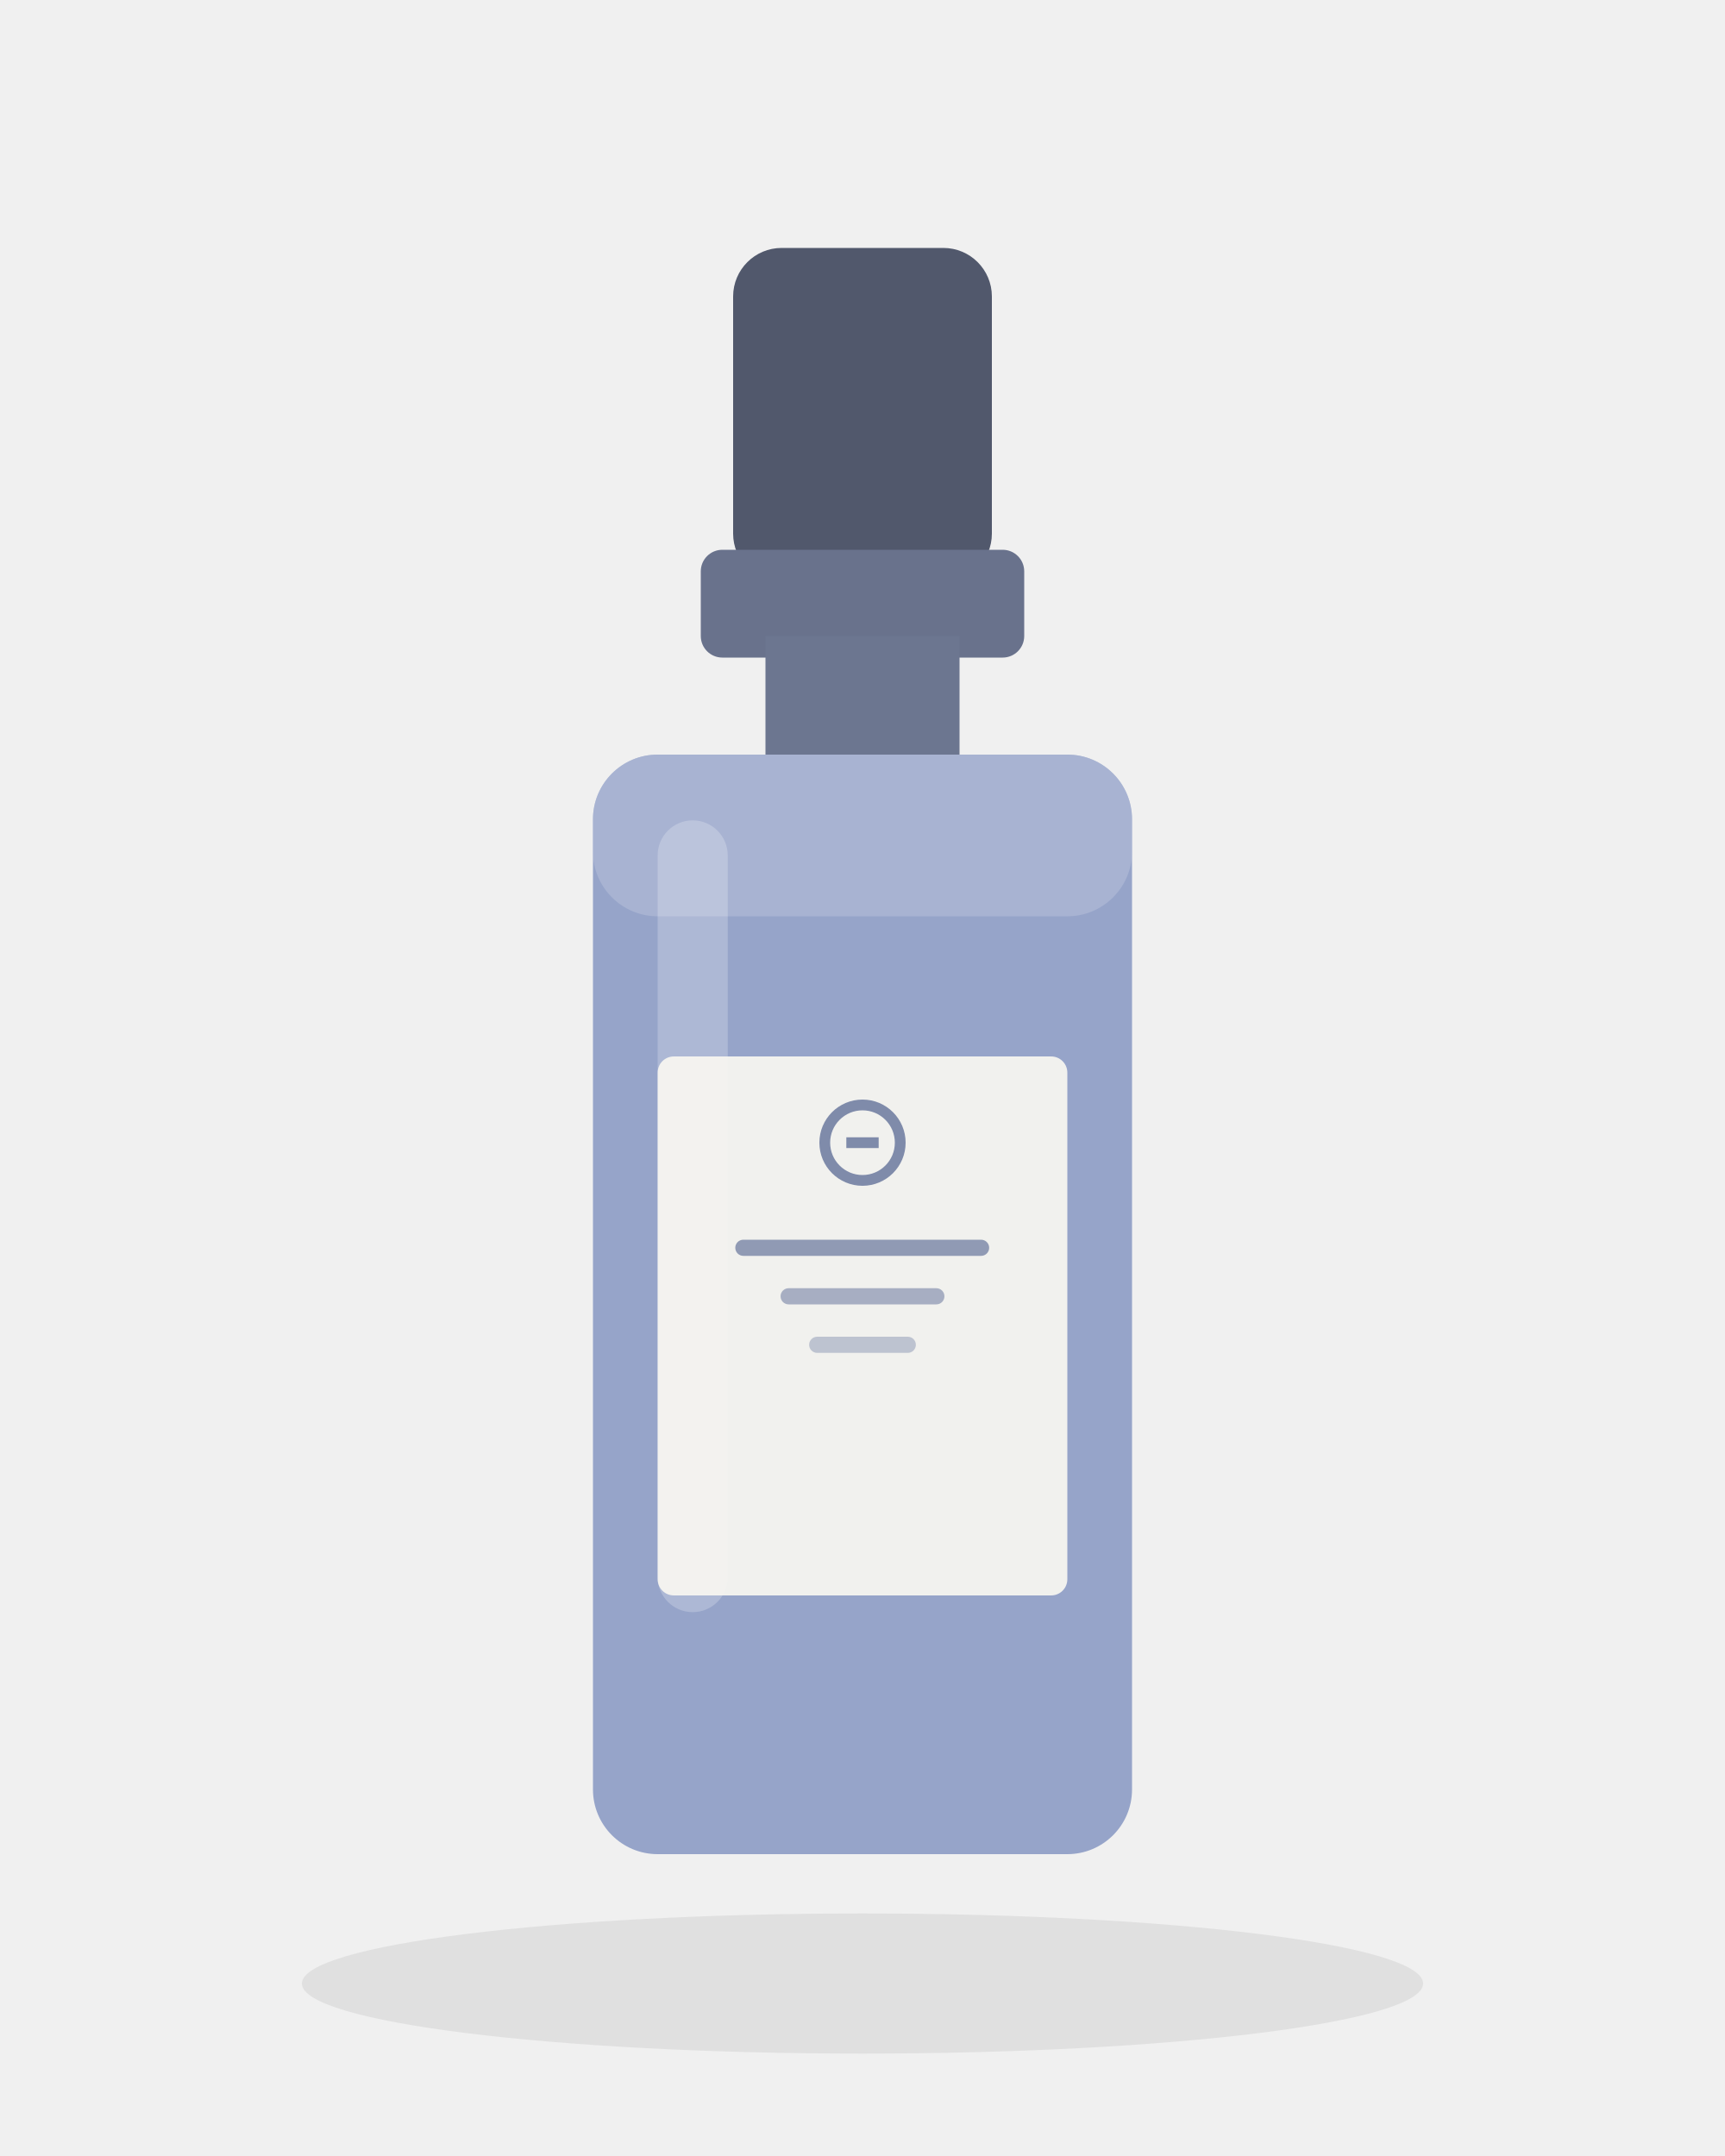
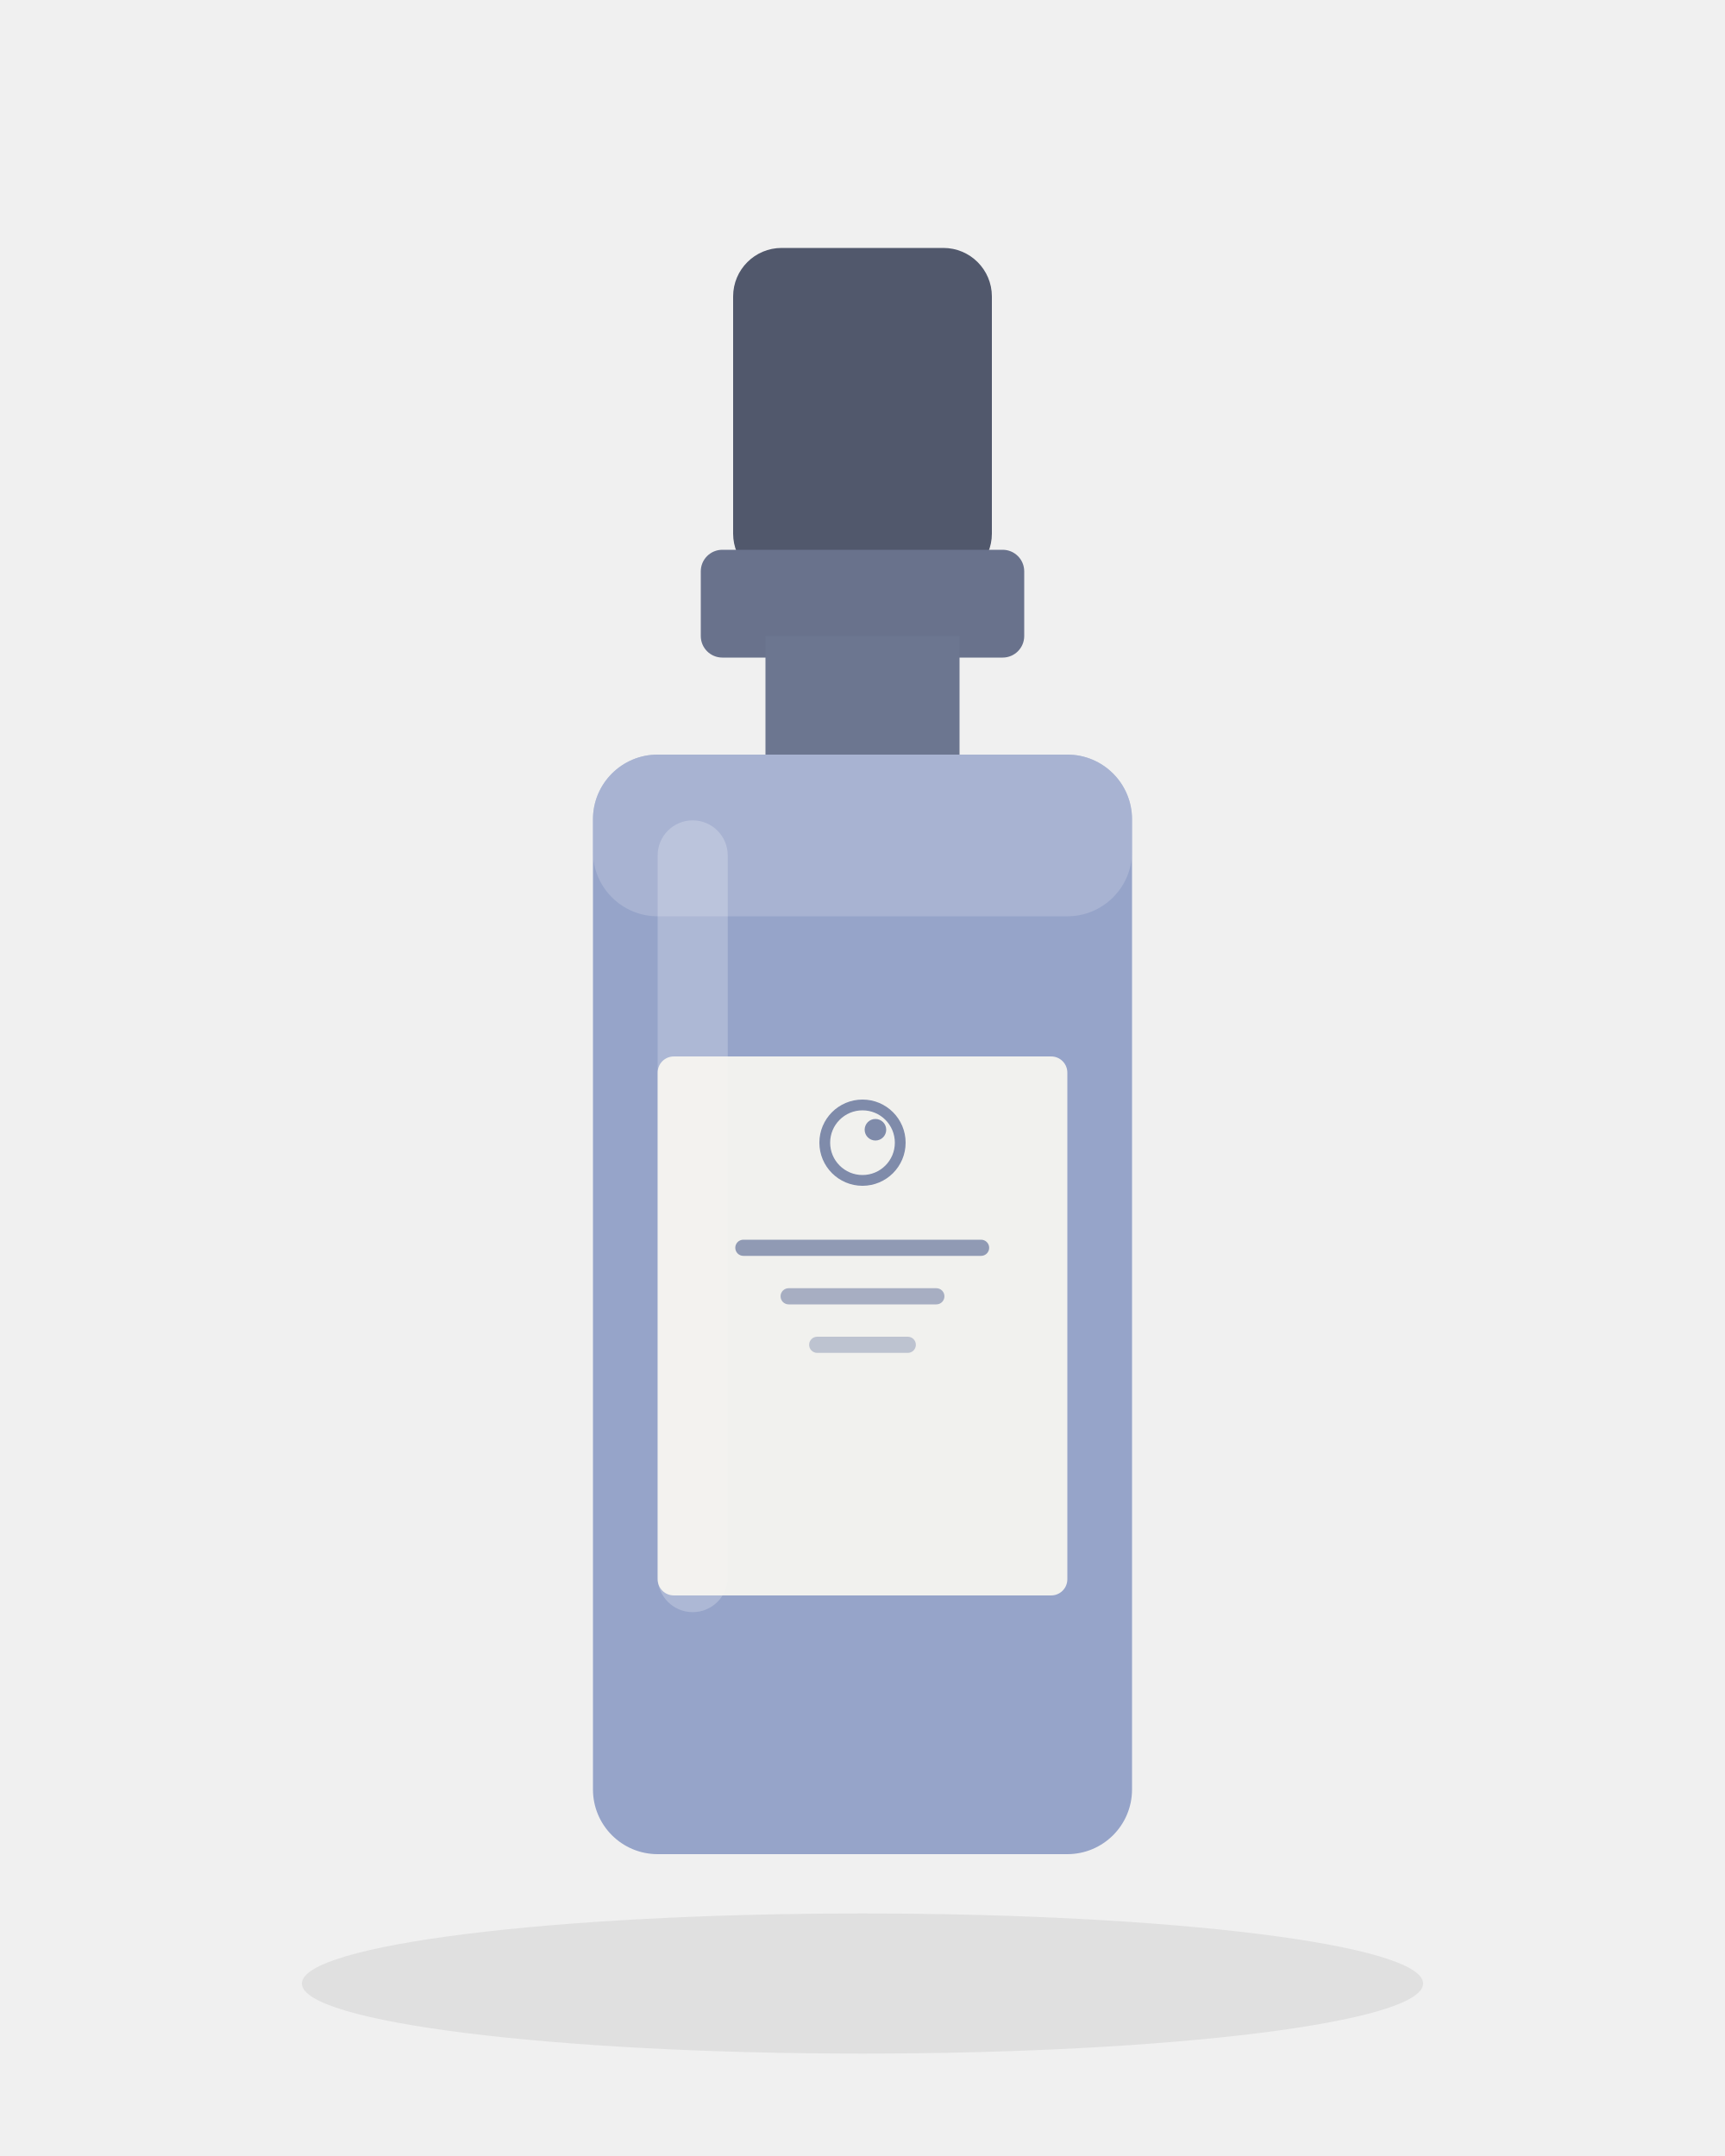
<svg xmlns="http://www.w3.org/2000/svg" viewBox="0 0 320 400" width="320" height="400" role="img" aria-labelledby="t">
  <ellipse cx="160" cy="368" rx="104" ry="13" fill="#000" opacity=".07" />
  <rect x="136" y="46" width="48" height="62" rx="9" fill="#51586c" />
  <rect x="130" y="102" width="60" height="20" rx="4" fill="#69728c" />
  <rect x="142" y="118" width="36" height="26" fill="#6c7690" />
  <rect x="110" y="140" width="100" height="204" rx="12" fill="#96A4C9" />
  <rect x="110" y="140" width="100" height="30" rx="12" fill="#b9c2db" opacity=".5" />
  <rect x="122.0" y="152.2" width="13.0" height="146.9" rx="6.5" fill="#fff" opacity=".22" />
  <rect x="122" y="196" width="76" height="100" rx="3" fill="#F7F6F1" opacity=".93" />
  <circle cx="160" cy="212" r="7" fill="none" stroke="#7f8baa" stroke-width="2" />
-   <rect x="157" y="211" width="6" height="2" fill="#7f8baa" />
+   <circle cx="162.4" cy="209.6" r="2" fill="#7f8baa" />
  <rect x="136.4" y="230" width="47.1" height="3" rx="1.5" fill="#7f8baa" opacity="0.85" />
  <rect x="144.8" y="239" width="30.4" height="3" rx="1.5" fill="#7f8baa" opacity="0.65" />
  <rect x="150.1" y="248" width="19.8" height="3" rx="1.5" fill="#7f8baa" opacity="0.45" />
</svg>
